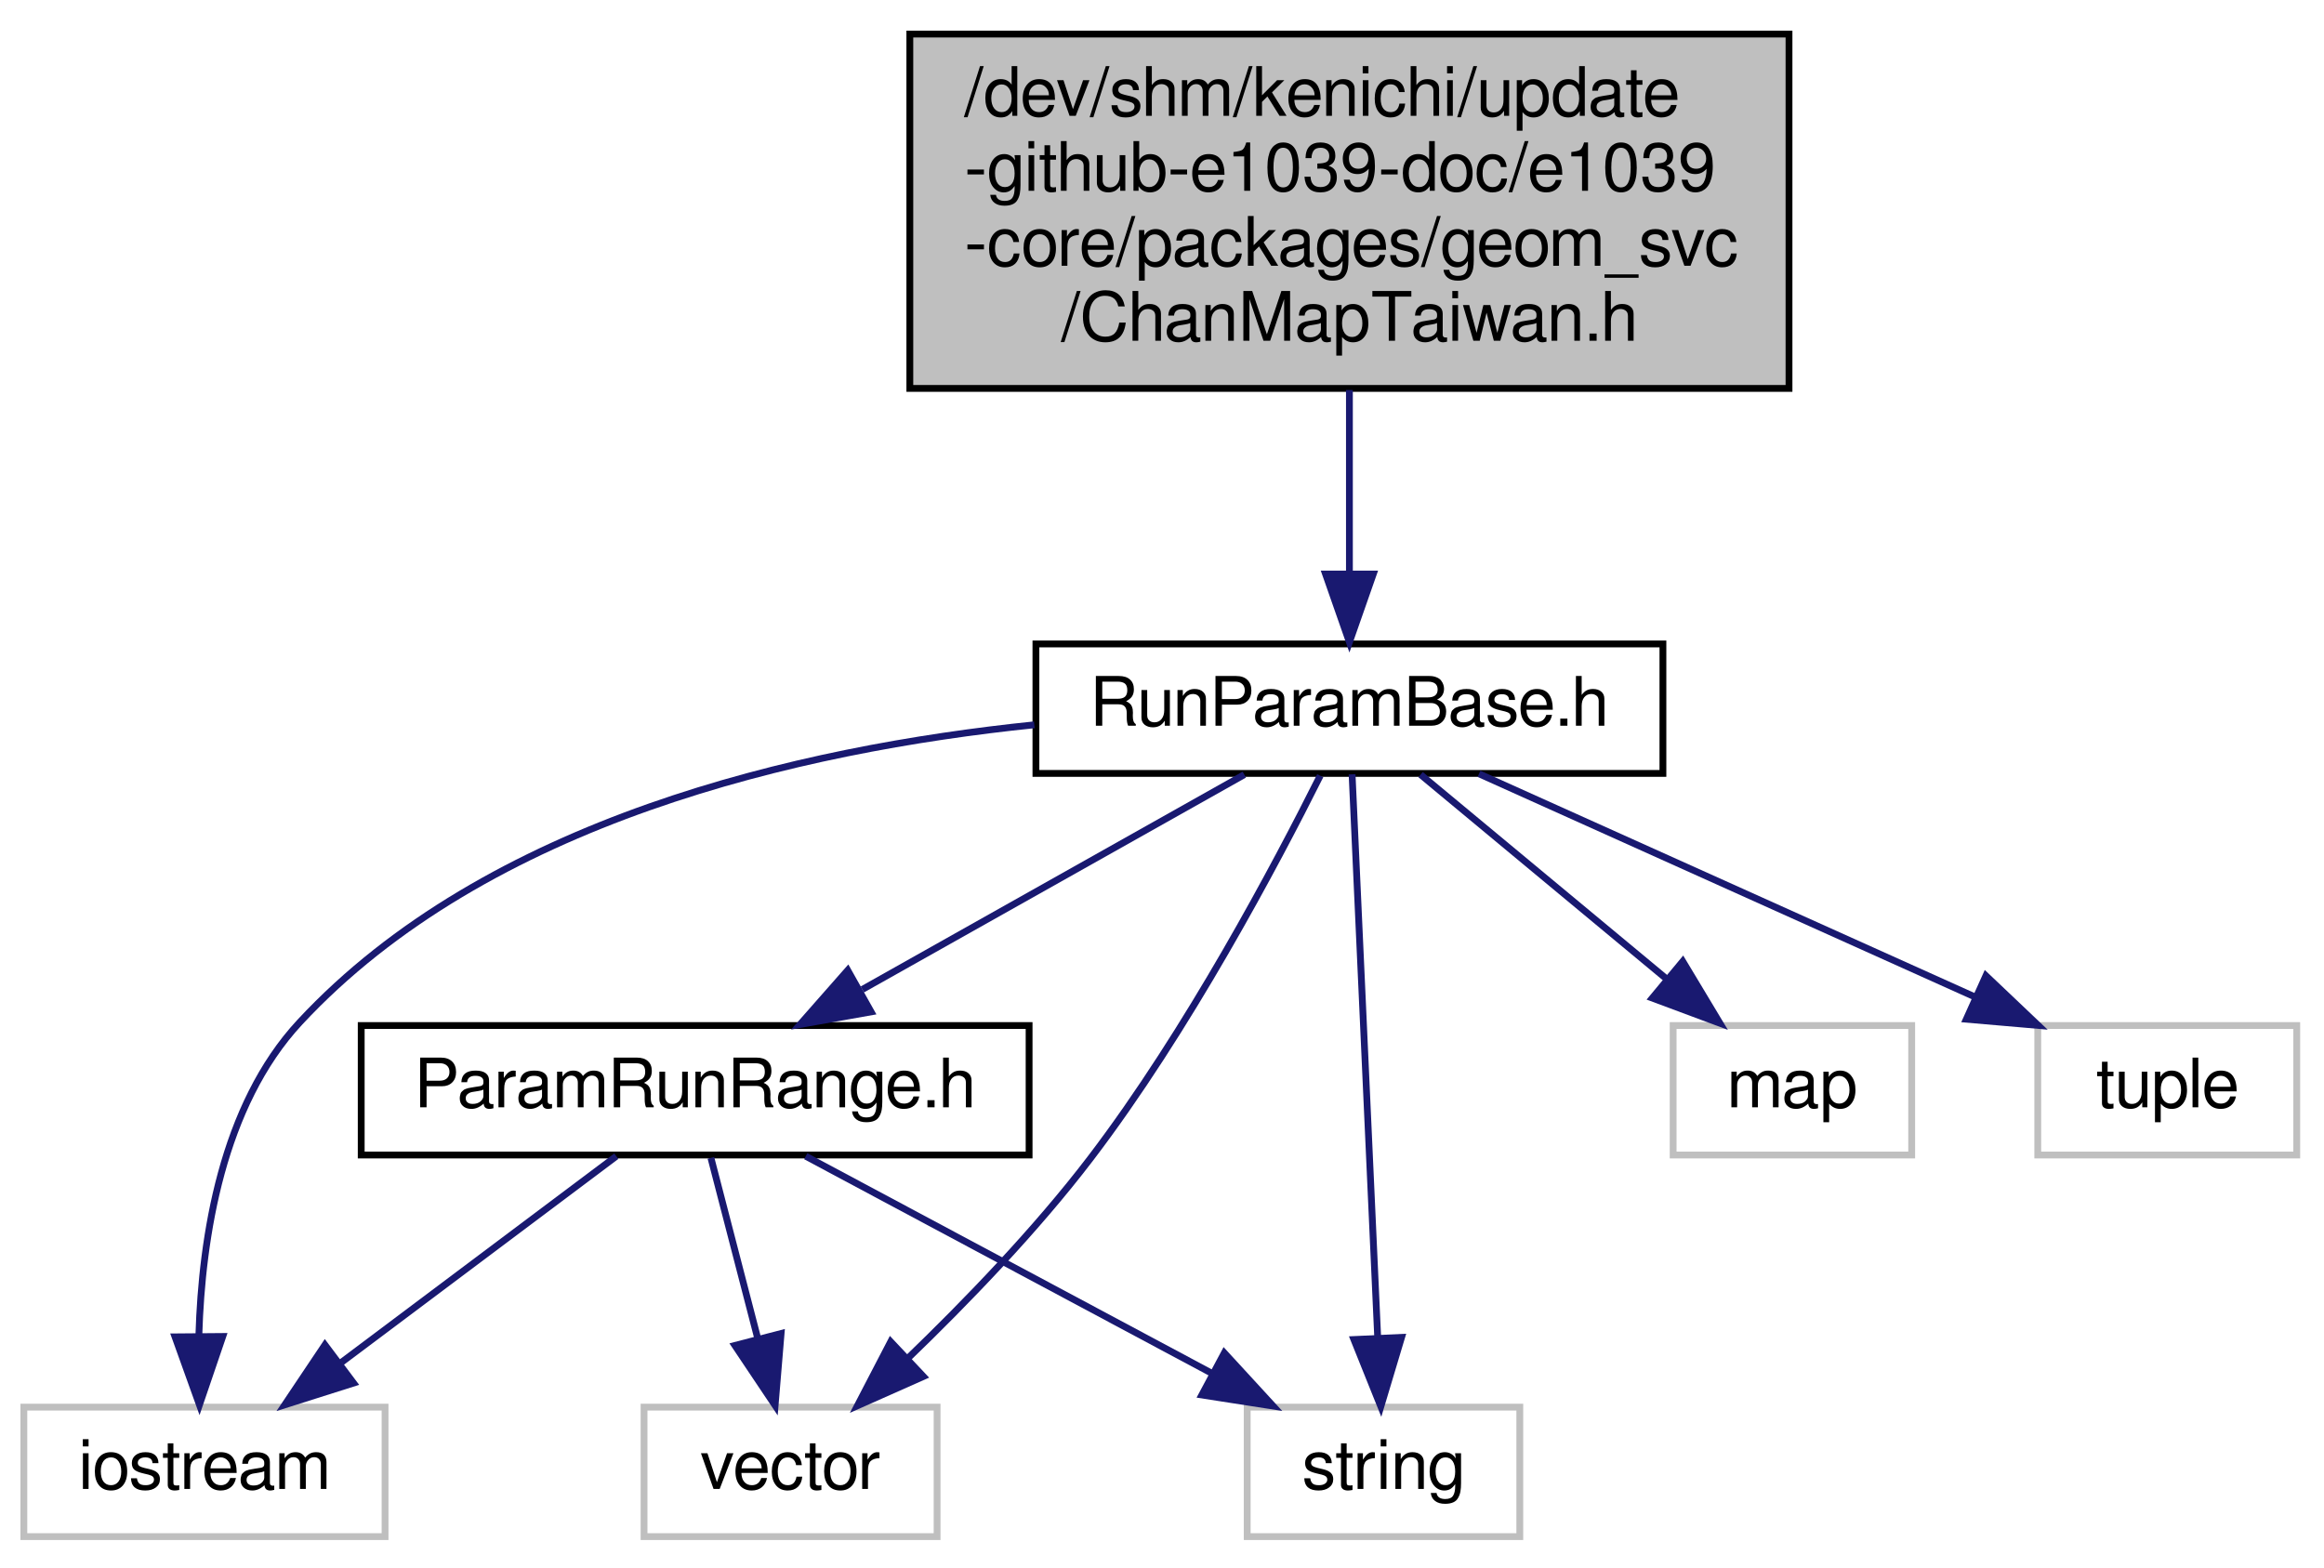
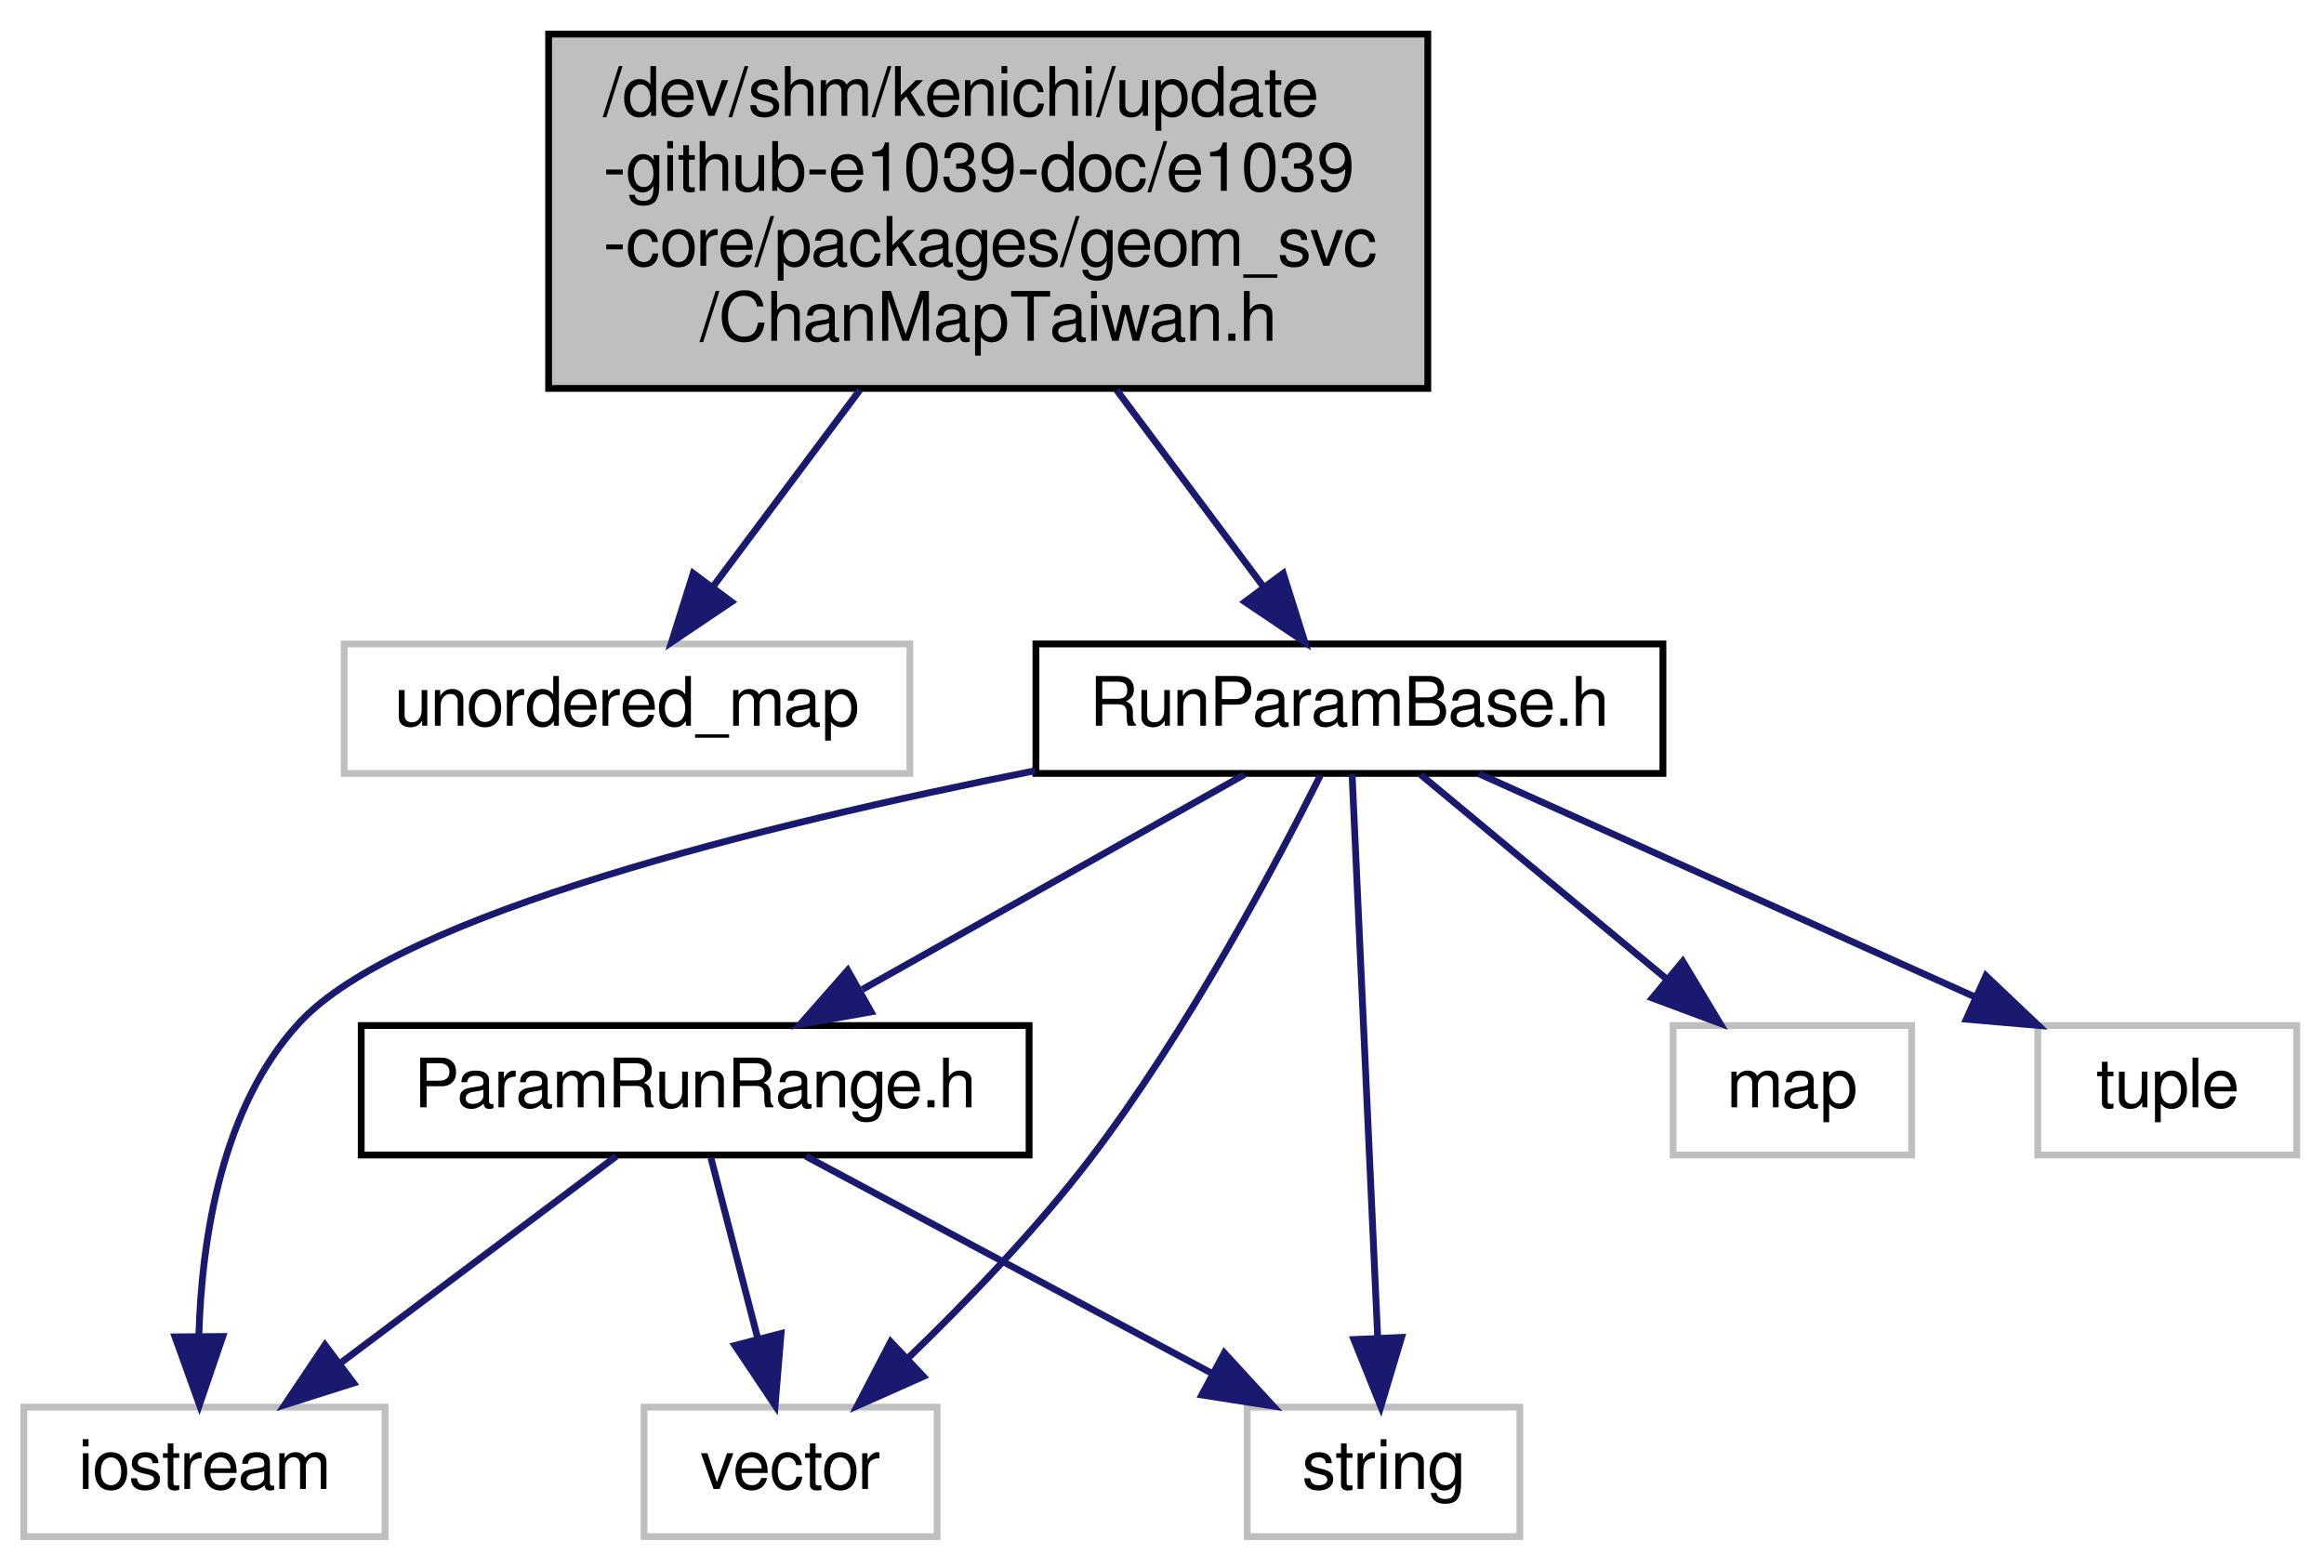
<svg xmlns="http://www.w3.org/2000/svg" xmlns:xlink="http://www.w3.org/1999/xlink" width="341pt" height="230pt" viewBox="0.00 0.00 341.00 230.00">
  <g id="graph0" class="graph" transform="scale(1 1) rotate(0) translate(4 226)">
    <g id="node1" class="node">
-       <polygon fill="#bfbfbf" stroke="black" points="129.5,-169 129.5,-221 258.5,-221 258.5,-169 129.5,-169" />
-       <text text-anchor="start" x="137.5" y="-209" font-family="FreeSans" font-size="10.00">/dev/shm/kenichi/update</text>
-       <text text-anchor="start" x="137.5" y="-198" font-family="FreeSans" font-size="10.00">-github-e1039-doc/e1039</text>
-       <text text-anchor="start" x="137.5" y="-187" font-family="FreeSans" font-size="10.00">-core/packages/geom_svc</text>
-       <text text-anchor="middle" x="194" y="-176" font-family="FreeSans" font-size="10.00">/ChanMapTaiwan.h</text>
+       <polygon fill="#bfbfbf" stroke="black" points="76.5,-169 76.5,-221 205.5,-221 205.5,-169 76.5,-169" />
+       <text text-anchor="start" x="84.5" y="-209" font-family="FreeSans" font-size="10.00">/dev/shm/kenichi/update</text>
+       <text text-anchor="start" x="84.5" y="-198" font-family="FreeSans" font-size="10.00">-github-e1039-doc/e1039</text>
+       <text text-anchor="start" x="84.5" y="-187" font-family="FreeSans" font-size="10.00">-core/packages/geom_svc</text>
+       <text text-anchor="middle" x="141" y="-176" font-family="FreeSans" font-size="10.00">/ChanMapTaiwan.h</text>
    </g>
    <g id="node2" class="node">
-       <g id="a_node2">
+       <polygon fill="none" stroke="#bfbfbf" points="46.5,-112.5 46.5,-131.5 129.5,-131.5 129.5,-112.5 46.5,-112.5" />
+       <text text-anchor="middle" x="88" y="-119.5" font-family="FreeSans" font-size="10.00">unordered_map</text>
+     </g>
+     <g id="edge1" class="edge">
+       <path fill="none" stroke="midnightblue" d="M122.165,-168.768C115.01,-159.183 107.04,-148.506 100.598,-139.877" />
+       <polygon fill="midnightblue" stroke="midnightblue" points="103.324,-137.677 94.537,-131.757 97.714,-141.864 103.324,-137.677" />
+     </g>
+     <g id="node3" class="node">
+       <g id="a_node3">
        <a xlink:href="../../d4/d28/RunParamBase_8h.html" target="_top" xlink:title="RunParamBase.h">
          <polygon fill="none" stroke="black" points="148,-112.5 148,-131.5 240,-131.5 240,-112.5 148,-112.5" />
          <text text-anchor="middle" x="194" y="-119.5" font-family="FreeSans" font-size="10.00">RunParamBase.h</text>
        </a>
      </g>
    </g>
-     <g id="edge1" class="edge">
-       <path fill="none" stroke="midnightblue" d="M194,-168.768C194,-159.89 194,-150.074 194,-141.816" />
-       <polygon fill="midnightblue" stroke="midnightblue" points="197.5,-141.757 194,-131.757 190.5,-141.757 197.5,-141.757" />
+     <g id="edge2" class="edge">
+       <path fill="none" stroke="midnightblue" d="M159.835,-168.768C166.99,-159.183 174.96,-148.506 181.402,-139.877" />
+       <polygon fill="midnightblue" stroke="midnightblue" points="184.286,-141.864 187.463,-131.757 178.676,-137.677 184.286,-141.864" />
    </g>
-     <g id="node3" class="node">
+     <g id="node4" class="node">
      <polygon fill="none" stroke="#bfbfbf" points="-0.5,-0.5 -0.5,-19.5 52.5,-19.5 52.5,-0.5 -0.5,-0.5" />
      <text text-anchor="middle" x="26" y="-7.5" font-family="FreeSans" font-size="10.00">iostream</text>
    </g>
-     <g id="edge2" class="edge">
-       <path fill="none" stroke="midnightblue" d="M147.766,-119.634C113.262,-116.08 67.51,-105.57 40,-76 28.584,-63.729 25.614,-44.47 25.182,-30.096" />
+     <g id="edge3" class="edge">
+       <path fill="none" stroke="midnightblue" d="M147.868,-112.894C108.057,-104.968 54.704,-91.805 40,-76 28.584,-63.729 25.614,-44.47 25.182,-30.096" />
      <polygon fill="midnightblue" stroke="midnightblue" points="28.683,-29.871 25.266,-19.842 21.684,-29.813 28.683,-29.871" />
    </g>
-     <g id="node4" class="node">
+     <g id="node5" class="node">
      <polygon fill="none" stroke="#bfbfbf" points="241.5,-56.5 241.5,-75.5 276.5,-75.5 276.5,-56.5 241.5,-56.5" />
      <text text-anchor="middle" x="259" y="-63.5" font-family="FreeSans" font-size="10.00">map</text>
    </g>
-     <g id="edge3" class="edge">
+     <g id="edge4" class="edge">
      <path fill="none" stroke="midnightblue" d="M204.443,-112.324C214.146,-104.263 228.815,-92.076 240.5,-82.37" />
      <polygon fill="midnightblue" stroke="midnightblue" points="242.911,-84.916 248.367,-75.834 238.438,-79.532 242.911,-84.916" />
    </g>
-     <g id="node5" class="node">
+     <g id="node6" class="node">
      <polygon fill="none" stroke="#bfbfbf" points="90.5,-0.5 90.5,-19.5 133.5,-19.5 133.5,-0.5 90.5,-0.5" />
      <text text-anchor="middle" x="112" y="-7.5" font-family="FreeSans" font-size="10.00">vector</text>
    </g>
-     <g id="edge4" class="edge">
+     <g id="edge5" class="edge">
      <path fill="none" stroke="midnightblue" d="M189.714,-112.162C183.259,-99.243 170.269,-74.708 156,-56 147.984,-45.49 137.719,-34.865 129.12,-26.58" />
      <polygon fill="midnightblue" stroke="midnightblue" points="131.487,-24.001 121.804,-19.7 126.691,-29.1 131.487,-24.001" />
    </g>
-     <g id="node6" class="node">
+     <g id="node7" class="node">
      <polygon fill="none" stroke="#bfbfbf" points="179,-0.5 179,-19.5 219,-19.5 219,-0.5 179,-0.5" />
      <text text-anchor="middle" x="199" y="-7.5" font-family="FreeSans" font-size="10.00">string</text>
    </g>
-     <g id="edge5" class="edge">
+     <g id="edge6" class="edge">
      <path fill="none" stroke="midnightblue" d="M194.392,-112.368C195.199,-94.617 197.061,-53.666 198.155,-29.597" />
      <polygon fill="midnightblue" stroke="midnightblue" points="201.652,-29.74 198.609,-19.591 194.659,-29.422 201.652,-29.74" />
    </g>
-     <g id="node7" class="node">
+     <g id="node8" class="node">
      <polygon fill="none" stroke="#bfbfbf" points="295,-56.5 295,-75.5 333,-75.5 333,-56.5 295,-56.5" />
      <text text-anchor="middle" x="314" y="-63.5" font-family="FreeSans" font-size="10.00">tuple</text>
    </g>
-     <g id="edge6" class="edge">
+     <g id="edge7" class="edge">
      <path fill="none" stroke="midnightblue" d="M213.014,-112.444C232.588,-103.636 263.308,-89.812 285.729,-79.722" />
      <polygon fill="midnightblue" stroke="midnightblue" points="287.392,-82.812 295.075,-75.516 284.519,-76.428 287.392,-82.812" />
    </g>
-     <g id="node8" class="node">
-       <g id="a_node8">
+     <g id="node9" class="node">
+       <g id="a_node9">
        <a xlink:href="../../d0/dc7/ParamRunRange_8h.html" target="_top" xlink:title="ParamRunRange.h">
          <polygon fill="none" stroke="black" points="49,-56.5 49,-75.5 147,-75.5 147,-56.5 49,-56.5" />
          <text text-anchor="middle" x="98" y="-63.5" font-family="FreeSans" font-size="10.00">ParamRunRange.h</text>
        </a>
      </g>
    </g>
-     <g id="edge7" class="edge">
+     <g id="edge8" class="edge">
      <path fill="none" stroke="midnightblue" d="M178.576,-112.324C163.46,-103.822 140.185,-90.729 122.529,-80.797" />
      <polygon fill="midnightblue" stroke="midnightblue" points="123.817,-77.507 113.386,-75.654 120.386,-83.608 123.817,-77.507" />
    </g>
-     <g id="edge8" class="edge">
+     <g id="edge9" class="edge">
      <path fill="none" stroke="midnightblue" d="M86.432,-56.324C75.58,-48.185 59.119,-35.84 46.117,-26.087" />
      <polygon fill="midnightblue" stroke="midnightblue" points="47.879,-23.034 37.779,-19.834 43.678,-28.634 47.879,-23.034" />
    </g>
-     <g id="edge9" class="edge">
+     <g id="edge10" class="edge">
      <path fill="none" stroke="midnightblue" d="M100.312,-56.083C102.167,-48.927 104.835,-38.635 107.154,-29.691" />
      <polygon fill="midnightblue" stroke="midnightblue" points="110.609,-30.309 109.731,-19.751 103.834,-28.553 110.609,-30.309" />
    </g>
-     <g id="edge10" class="edge">
+     <g id="edge11" class="edge">
      <path fill="none" stroke="midnightblue" d="M114.227,-56.324C130.351,-47.703 155.3,-34.364 173.964,-24.386" />
      <polygon fill="midnightblue" stroke="midnightblue" points="175.644,-27.456 182.813,-19.654 172.344,-21.283 175.644,-27.456" />
    </g>
  </g>
</svg>
